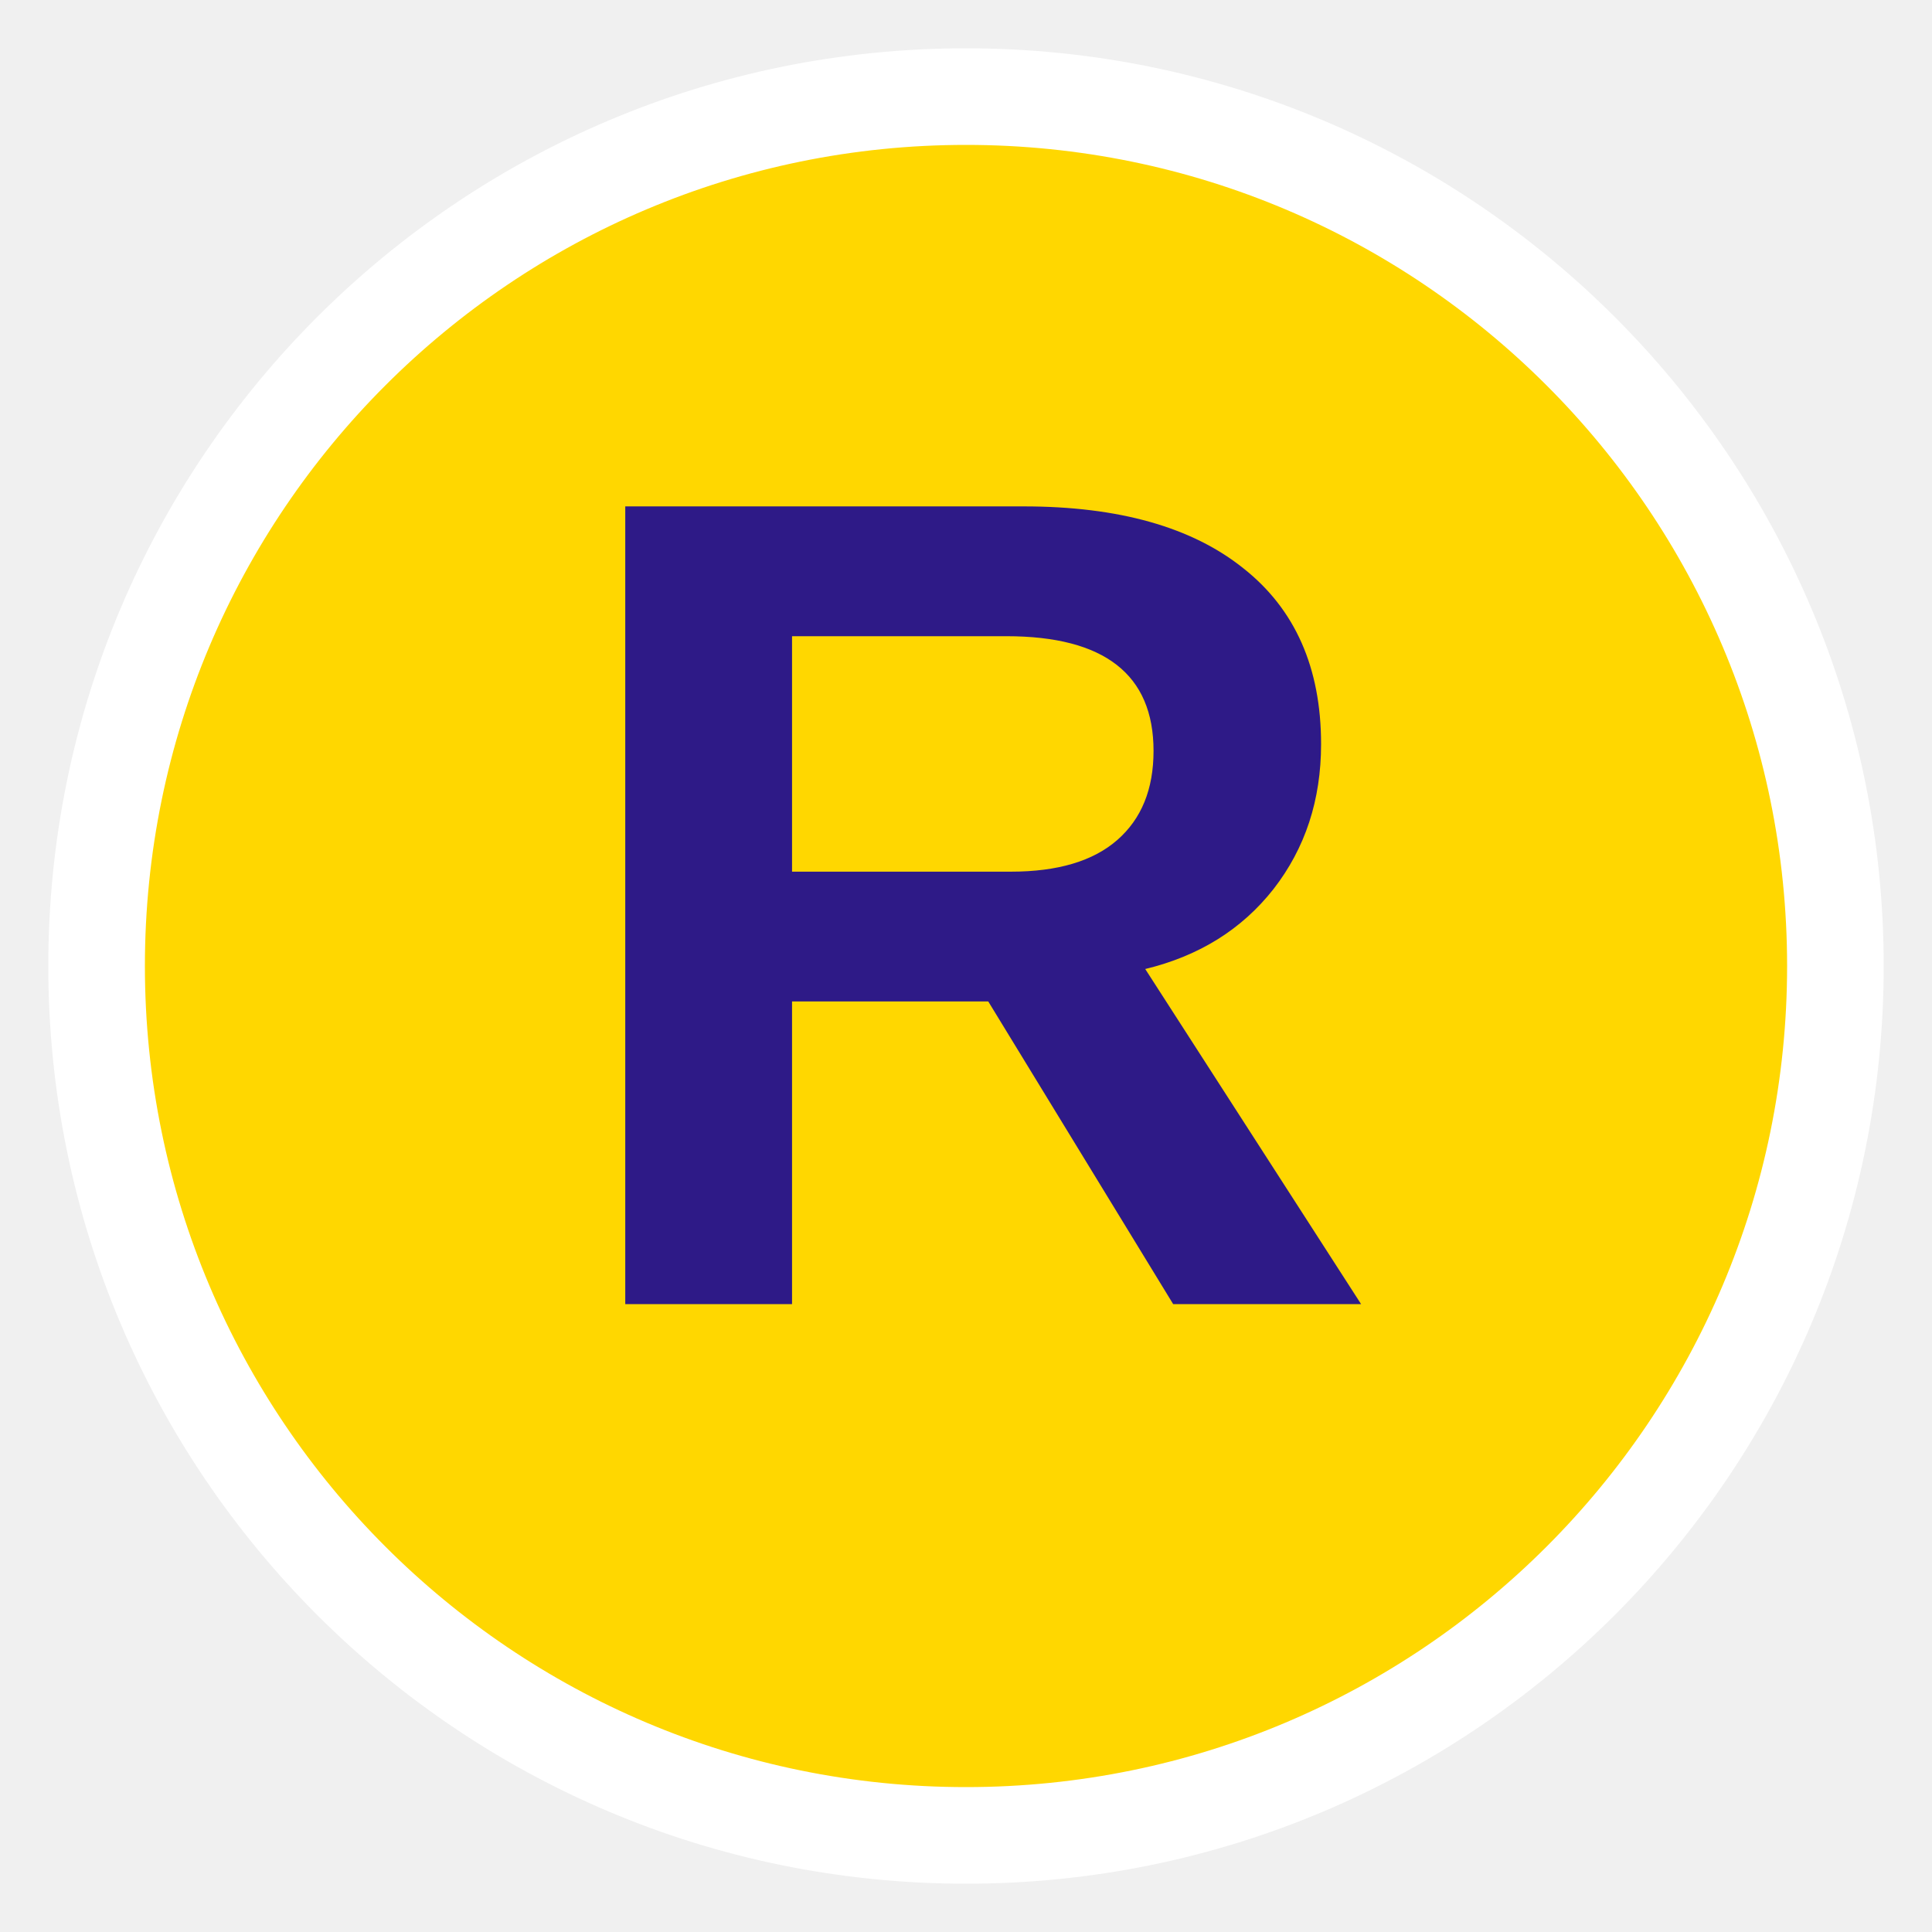
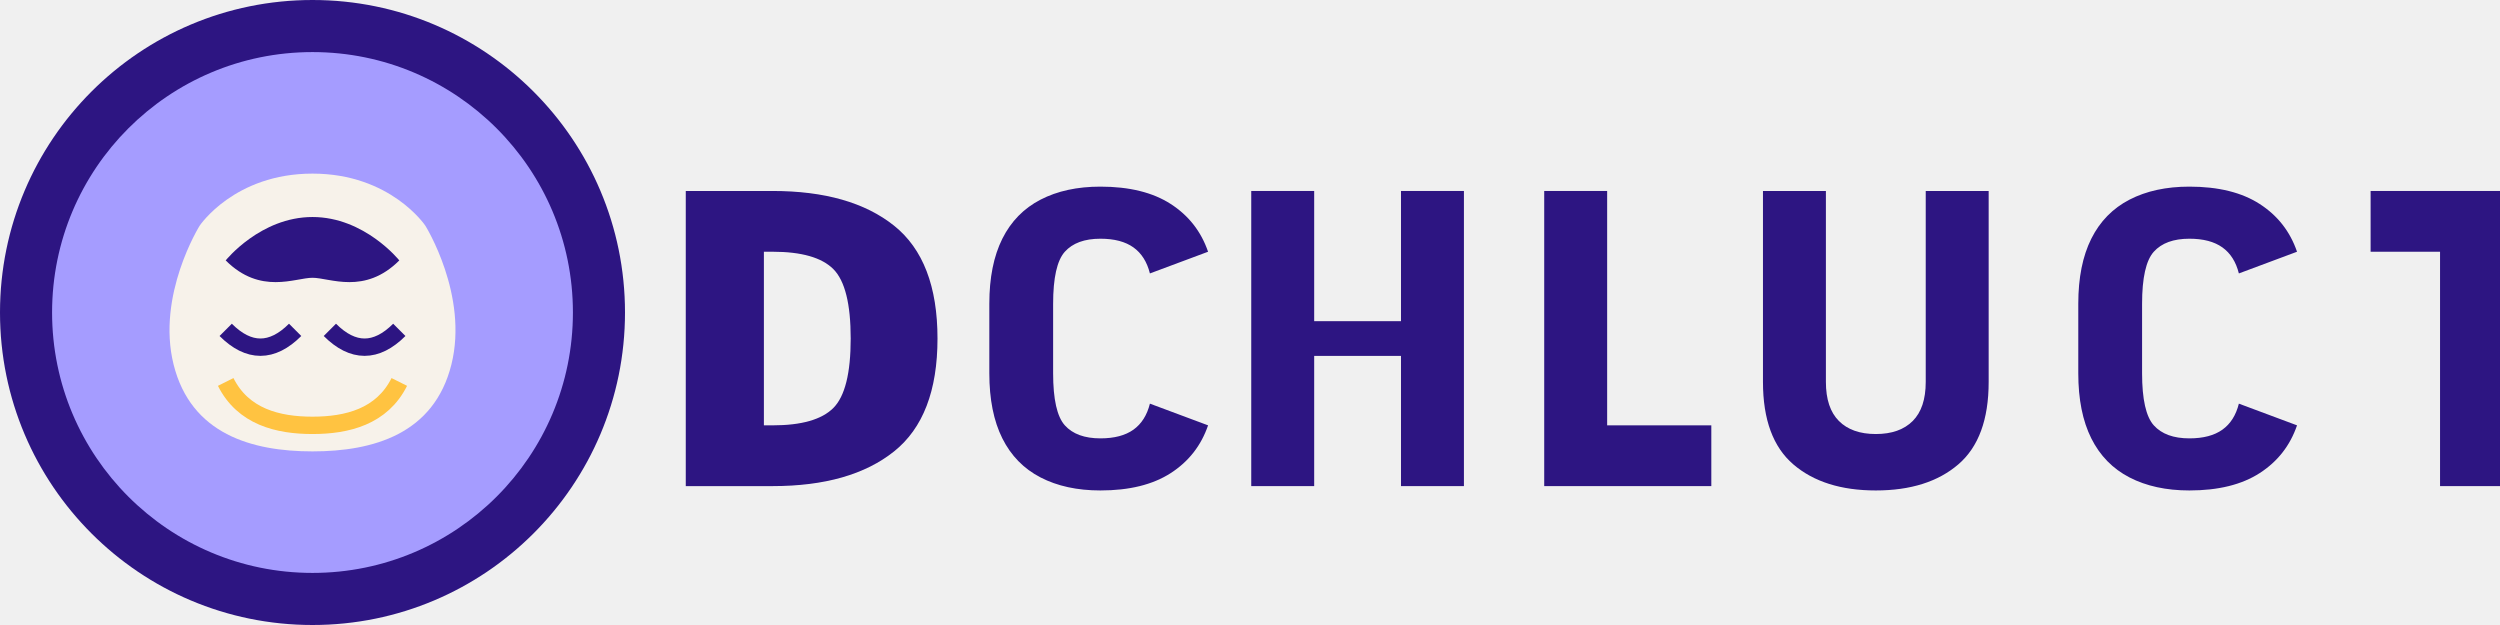
- <svg xmlns="http://www.w3.org/2000/svg" width="40" height="40" viewBox="0 0 40 40">
-   <circle cx="20" cy="20" r="18" fill="#FFD700" stroke="#FFFFFF" stroke-width="2" />
-   <text x="20" y="27" font-family="Arial" font-weight="bold" font-size="24" text-anchor="middle" fill="#2e1a87">R</text>
+ <svg xmlns="http://www.w3.org/2000/svg" width="144" height="36" viewBox="0 0 144 36" fill="none">
+   <g>
+     <circle cx="18" cy="18" r="18" fill="#2D1582" />
+     <circle cx="18" cy="18" r="15" fill="#A59CFF" />
+     <path d="M24.5 13C24.5 13 22.5 10 18 10C13.5 10 11.5 13 11.5 13C11.5 13 9 17 10 21C11 25 14.5 26 18 26C21.5 26 25 25 26 21C27 17 24.5 13 24.5 13Z" fill="#F7F2EA" />
+     <path d="M18 12.5C15 12.5 13 15 13 15C15 17 17 16 18 16C19 16 21 17 23 15C23 15 21 12.5 18 12.5Z" fill="#2D1582" />
+     <path d="M13 19C14.33 20.33 15.67 20.33 17 19" stroke="#2D1582" strokeWidth="1.5" strokeLinecap="round" />
+     <path d="M19 19C20.33 20.33 21.67 20.33 23 19" stroke="#2D1582" strokeWidth="1.5" strokeLinecap="round" />
+     <path d="M13 22C14 24 16 24.5 18 24.5C20 24.5 22 24 23 22" stroke="#FFC341" strokeWidth="2" strokeLinecap="round" />
+   </g>
+   <path d="M44.5 11C47.5 11 49.833 11.667 51.5 13C53.167 14.333 54 16.5 54 19.5C54 22.5 53.167 24.667 51.5 26C49.833 27.333 47.5 28 44.5 28H39.5V11H44.5ZM44.5 24.5C46.167 24.5 47.333 24.167 48 23.5C48.667 22.833 49 21.5 49 19.5C49 17.5 48.667 16.167 48 15.5C47.333 14.833 46.167 14.5 44.5 14.5H44V24.5H44.5Z" fill="#2D1582" />
+   <path d="M63.385 28.25C62.051 28.25 60.901 28 59.935 27.5C58.968 27 58.235 26.25 57.735 25.25C57.235 24.25 56.985 23 56.985 21.5V17.5C56.985 16 57.235 14.75 57.735 13.75C58.235 12.75 58.968 12 59.935 11.5C60.901 11 62.051 10.75 63.385 10.75C65.051 10.75 66.401 11.083 67.435 11.75C68.468 12.417 69.185 13.333 69.585 14.5L66.235 15.75C66.068 15.083 65.751 14.583 65.285 14.25C64.818 13.917 64.185 13.75 63.385 13.75C62.468 13.75 61.785 14 61.335 14.5C60.885 15 60.66 16 60.66 17.5V21.5C60.66 23 60.885 24 61.335 24.5C61.785 25 62.468 25.25 63.385 25.25C64.185 25.25 64.818 25.083 65.285 24.75C65.751 24.417 66.068 23.917 66.235 23.25L69.585 24.5C69.185 25.667 68.468 26.583 67.435 27.25C66.401 27.917 65.051 28.25 63.385 28.25Z" fill="#2D1582" />
+   <path d="M75.697 20.5V28H72.072V11H75.697V18.5H80.697V11H84.322V28H80.697V20.5H75.697Z" fill="#2D1582" />
+   <path d="M92.572 24.5H98.572V28H88.947V11H92.572V24.5Z" fill="#2D1582" />
+   <path d="M108.047 28.25C106.047 28.25 104.464 27.75 103.297 26.75C102.13 25.75 101.547 24.167 101.547 22V11H105.172V22C105.172 23 105.422 23.75 105.922 24.25C106.422 24.75 107.13 25 108.047 25C108.964 25 109.672 24.75 110.172 24.25C110.672 23.75 110.922 23 110.922 22V11H114.547V22C114.547 24.167 113.964 25.75 112.797 26.75C111.63 27.75 110.047 28.25 108.047 28.25Z" fill="#2D1582" />
+   <path d="M126.109 28.25C124.776 28.25 123.626 28 122.659 27.5C121.693 27 120.959 26.25 120.459 25.25C119.959 24.25 119.709 23 119.709 21.5V17.5C119.709 16 119.959 14.75 120.459 13.75C120.959 12.75 121.693 12 122.659 11.5C123.626 11 124.776 10.75 126.109 10.75C127.776 10.75 129.126 11.083 130.159 11.75C131.193 12.417 131.909 13.333 132.309 14.5L128.959 15.75C128.793 15.083 128.476 14.583 128.009 14.25C127.543 13.917 126.909 13.75 126.109 13.75C125.193 13.75 124.509 14 124.059 14.5C123.609 15 123.384 16 123.384 17.5V21.5C123.384 23 123.609 24 124.059 24.5C124.509 25 125.193 25.25 126.109 25.25C126.909 25.25 127.543 25.083 128.009 24.75C128.476 24.417 128.793 23.917 128.959 23.25L132.309 24.5C131.909 25.667 131.193 26.583 130.159 27.25C129.126 27.917 127.776 28.25 126.109 28.25Z" fill="#2D1582" />
+   <path d="M144.172 28H140.547V14.5H136.547V11H148.172V14.5H144.172V28Z" fill="#2D1582" />
</svg>
